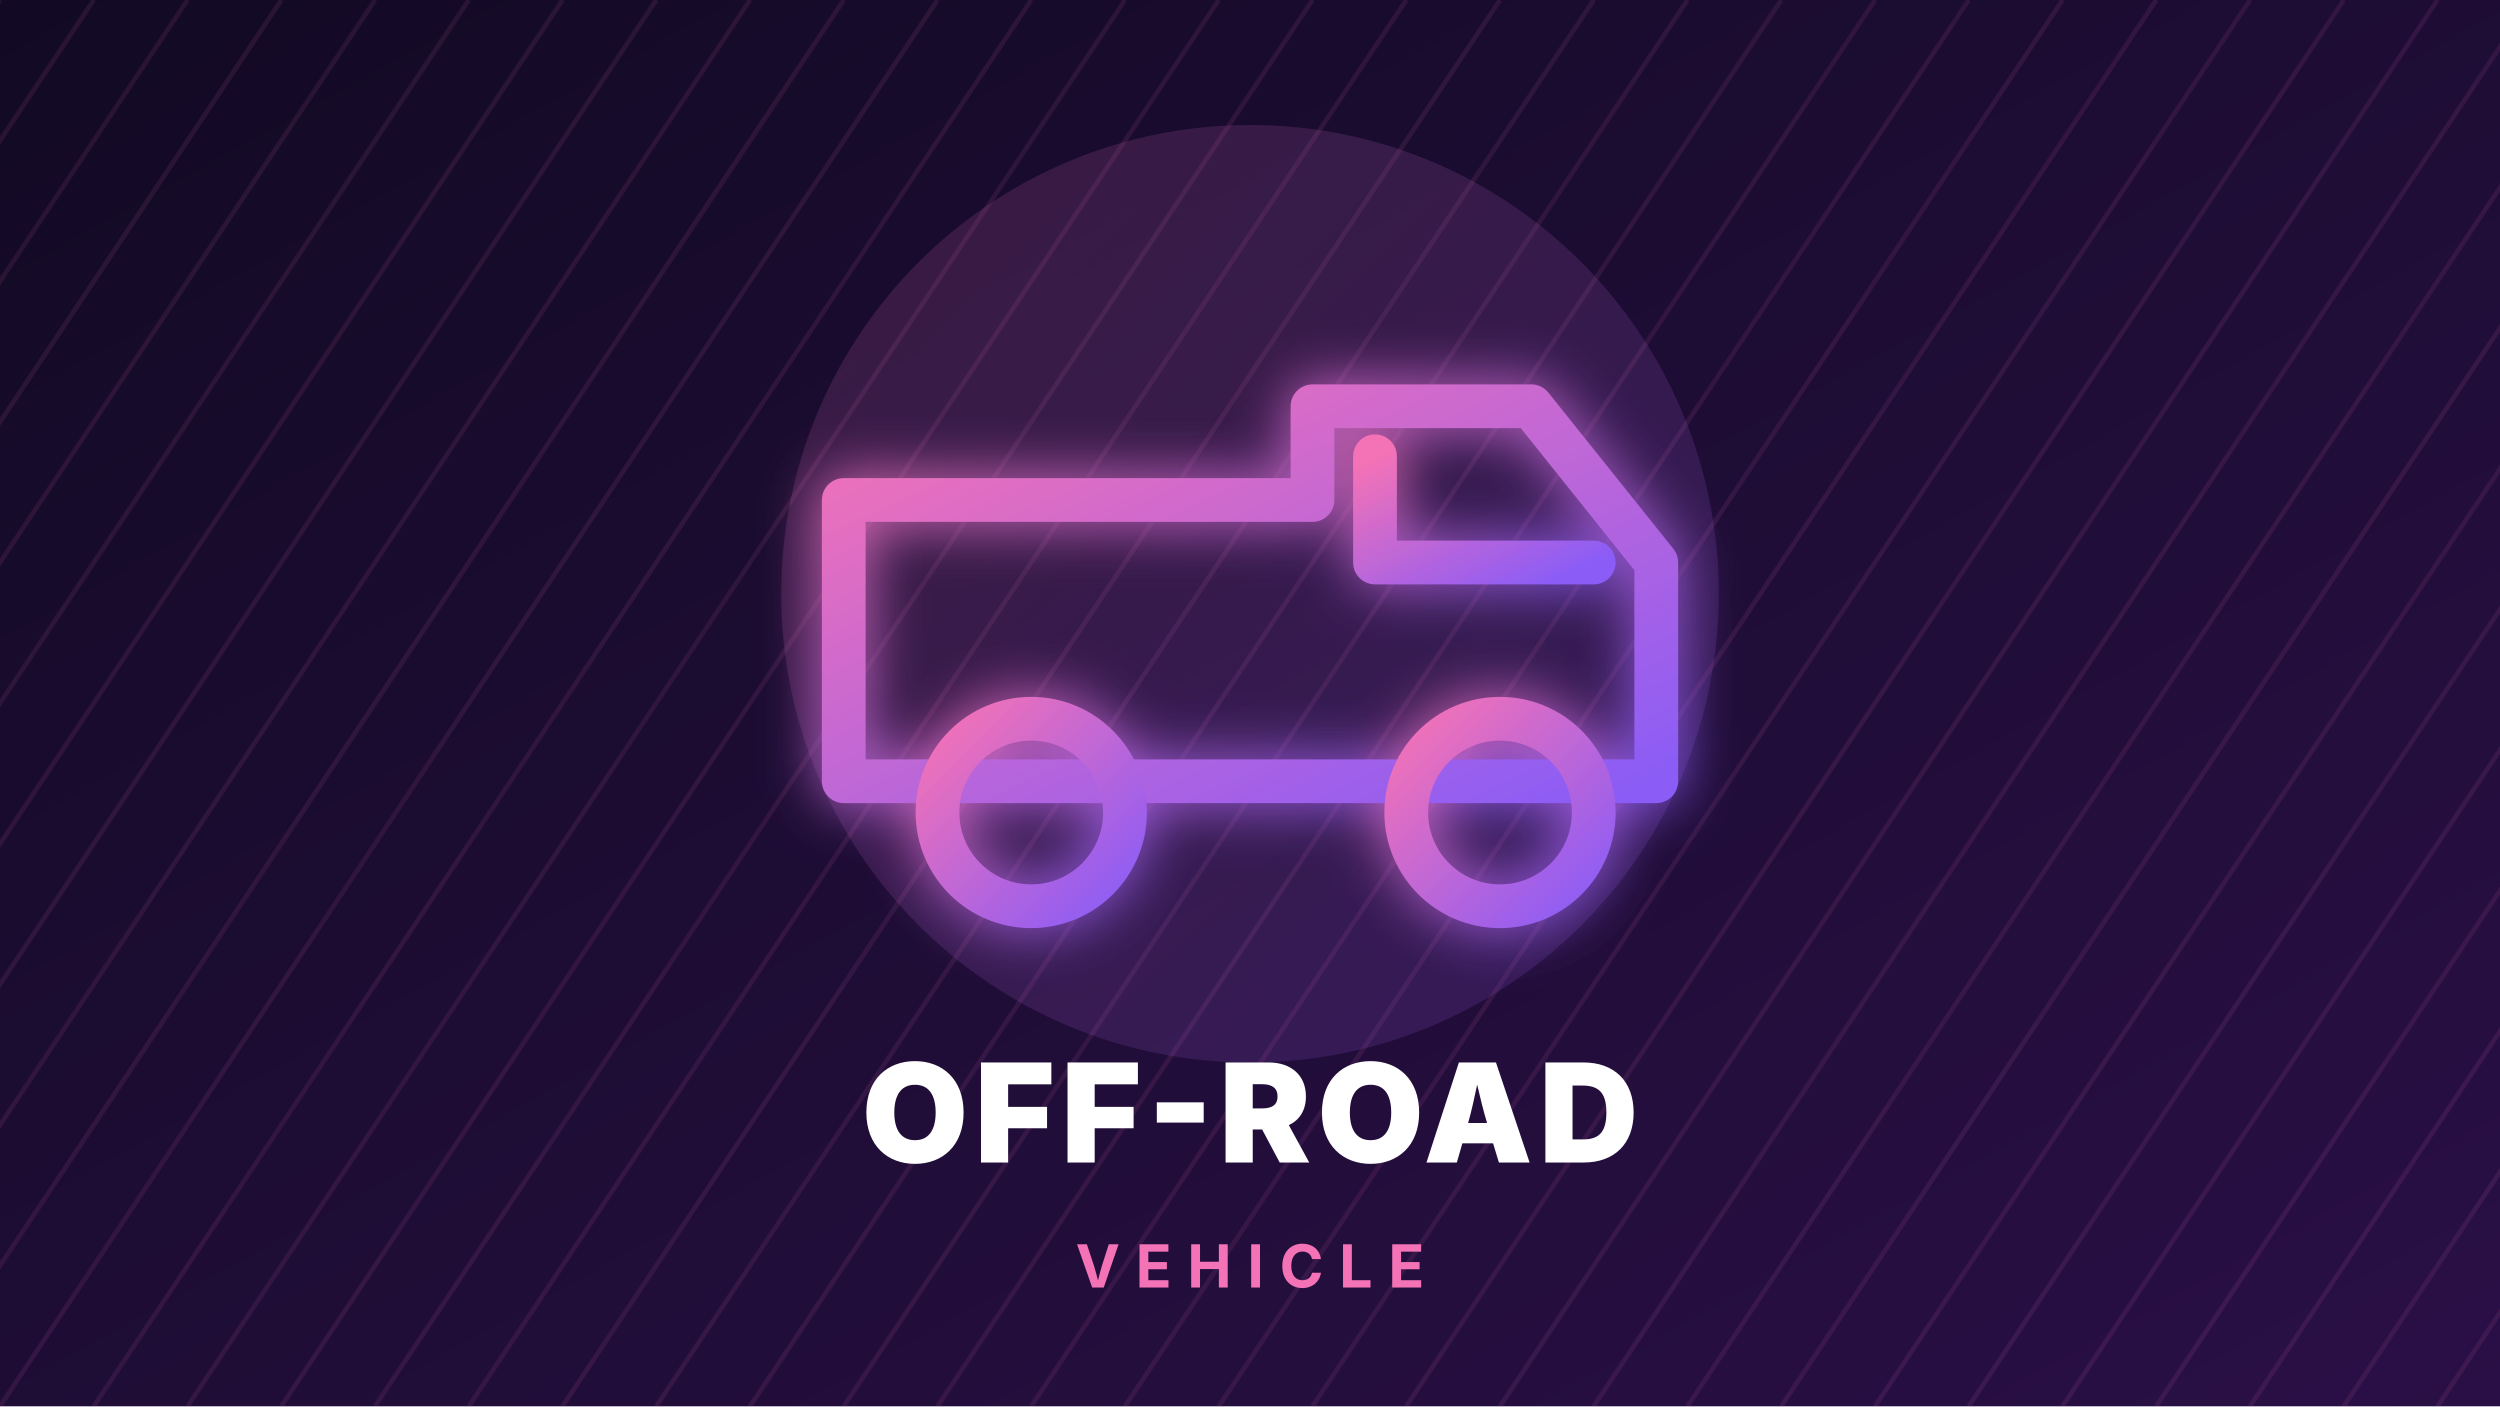
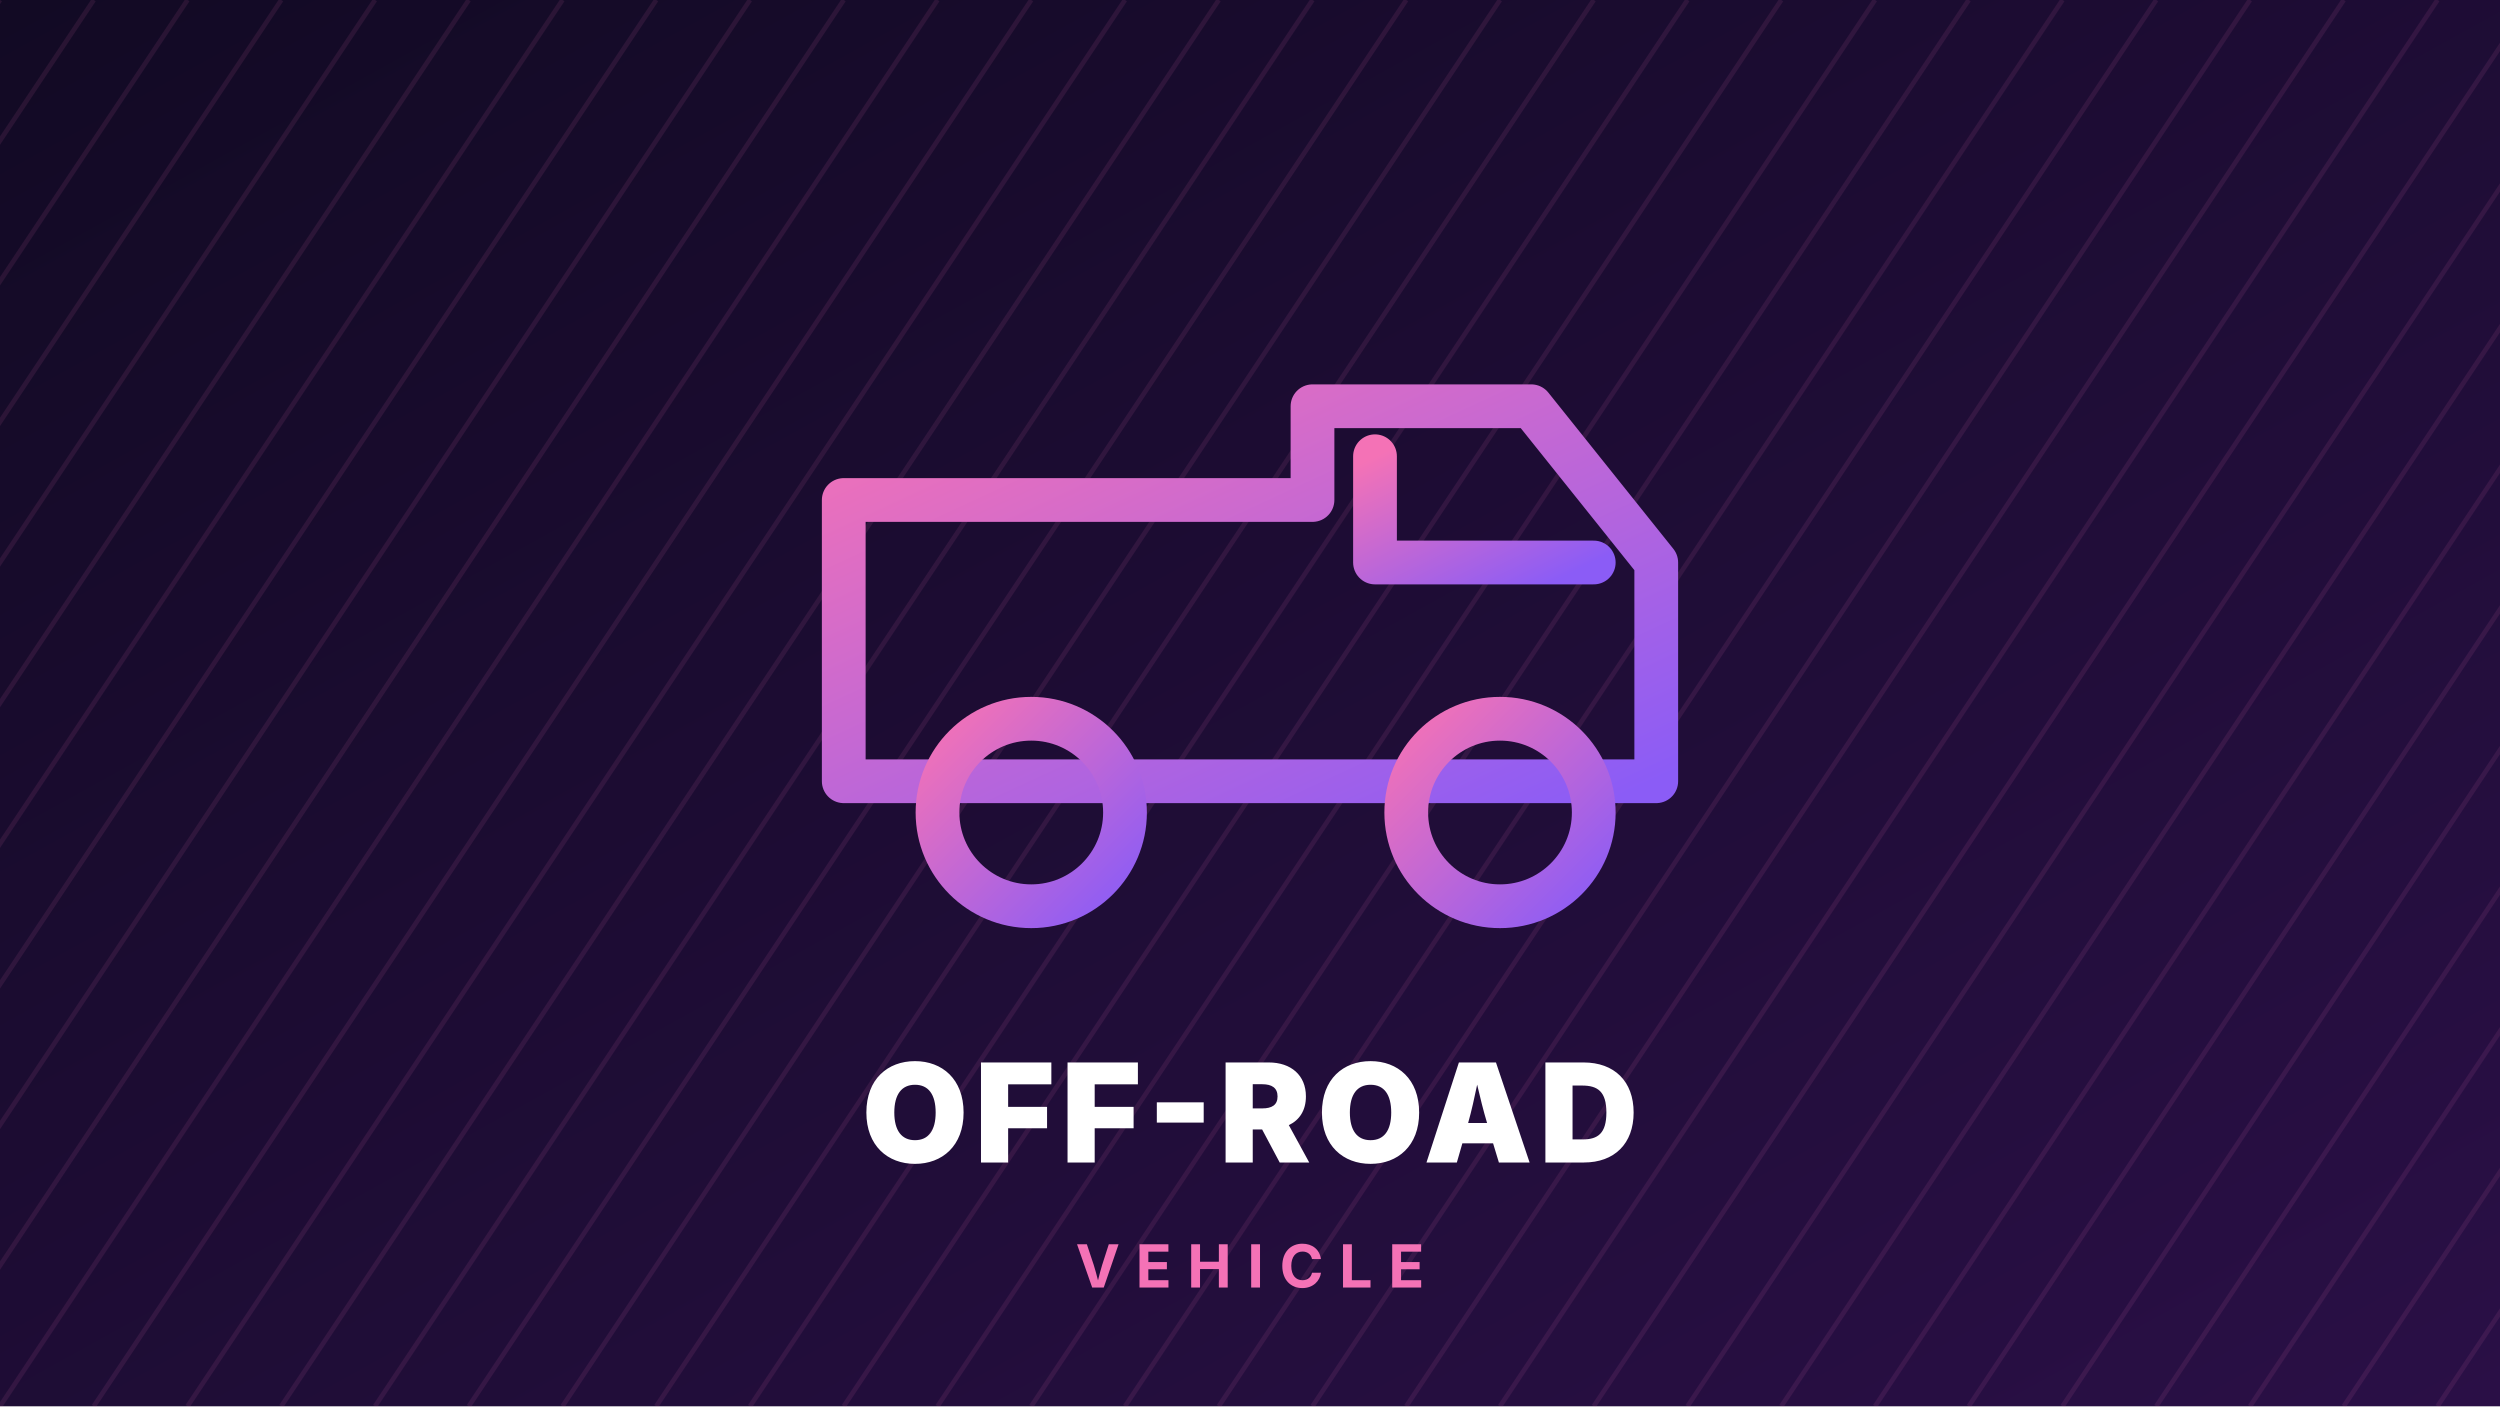
<svg xmlns="http://www.w3.org/2000/svg" viewBox="0 0 800 450" width="800" height="450">
  <defs>
    <linearGradient id="bg" x1="0" y1="0" x2="1" y2="1">
      <stop offset="0" stop-color="#120a24" />
      <stop offset="1" stop-color="#2a0f46" />
    </linearGradient>
    <linearGradient id="ac" x1="0" y1="0" x2="1" y2="1">
      <stop offset="0" stop-color="#f472b6" />
      <stop offset="1" stop-color="#8b5cf6" />
    </linearGradient>
-     <filter id="glow" x="-30%" y="-30%" width="160%" height="160%">
-       <feGaussianBlur stdDeviation="9" result="b" />
-       <feMerge>
-         <feMergeNode in="b" />
-         <feMergeNode in="SourceGraphic" />
-       </feMerge>
-     </filter>
  </defs>
  <rect width="800" height="450" fill="url(#bg)" />
  <g opacity=".10" stroke="#f472b6" stroke-width="1.5">
    <line x1="0" y1="0" x2="-300" y2="450" />
    <line x1="30" y1="0" x2="-270" y2="450" />
    <line x1="60" y1="0" x2="-240" y2="450" />
    <line x1="90" y1="0" x2="-210" y2="450" />
    <line x1="120" y1="0" x2="-180" y2="450" />
    <line x1="150" y1="0" x2="-150" y2="450" />
    <line x1="180" y1="0" x2="-120" y2="450" />
    <line x1="210" y1="0" x2="-90" y2="450" />
    <line x1="240" y1="0" x2="-60" y2="450" />
    <line x1="270" y1="0" x2="-30" y2="450" />
    <line x1="300" y1="0" x2="0" y2="450" />
    <line x1="330" y1="0" x2="30" y2="450" />
    <line x1="360" y1="0" x2="60" y2="450" />
    <line x1="390" y1="0" x2="90" y2="450" />
    <line x1="420" y1="0" x2="120" y2="450" />
    <line x1="450" y1="0" x2="150" y2="450" />
    <line x1="480" y1="0" x2="180" y2="450" />
    <line x1="510" y1="0" x2="210" y2="450" />
    <line x1="540" y1="0" x2="240" y2="450" />
    <line x1="570" y1="0" x2="270" y2="450" />
    <line x1="600" y1="0" x2="300" y2="450" />
    <line x1="630" y1="0" x2="330" y2="450" />
    <line x1="660" y1="0" x2="360" y2="450" />
    <line x1="690" y1="0" x2="390" y2="450" />
    <line x1="720" y1="0" x2="420" y2="450" />
    <line x1="750" y1="0" x2="450" y2="450" />
    <line x1="780" y1="0" x2="480" y2="450" />
    <line x1="810" y1="0" x2="510" y2="450" />
    <line x1="840" y1="0" x2="540" y2="450" />
    <line x1="870" y1="0" x2="570" y2="450" />
    <line x1="900" y1="0" x2="600" y2="450" />
    <line x1="930" y1="0" x2="630" y2="450" />
    <line x1="960" y1="0" x2="660" y2="450" />
    <line x1="990" y1="0" x2="690" y2="450" />
    <line x1="1020" y1="0" x2="720" y2="450" />
    <line x1="1050" y1="0" x2="750" y2="450" />
    <line x1="1080" y1="0" x2="780" y2="450" />
    <line x1="1110" y1="0" x2="810" y2="450" />
    <line x1="1140" y1="0" x2="840" y2="450" />
  </g>
-   <circle cx="400" cy="190" r="150" fill="url(#ac)" opacity=".16" />
-   <g transform="translate(144 -40)" filter="url(#glow)" fill="none" stroke="url(#ac)" stroke-width="14" stroke-linecap="round" stroke-linejoin="round">
+   <g transform="translate(144 -40)" fill="none" stroke="url(#ac)" stroke-width="14" stroke-linecap="round" stroke-linejoin="round">
    <path d="M126 290 V200 H276 V170 H346 L386 220 V290 Z" />
    <circle cx="186" cy="300" r="30" />
    <circle cx="336" cy="300" r="30" />
    <path d="M296 186 V220 H366" />
  </g>
  <text x="400" y="372" text-anchor="middle" font-family="Inter, Arial, sans-serif" font-size="44" font-weight="900" letter-spacing="2" fill="#fff">OFF-ROAD</text>
  <text x="400" y="412" text-anchor="middle" font-family="Inter, Arial, sans-serif" font-size="19" font-weight="700" letter-spacing="5" fill="#f472b6">VEHICLE</text>
</svg>
